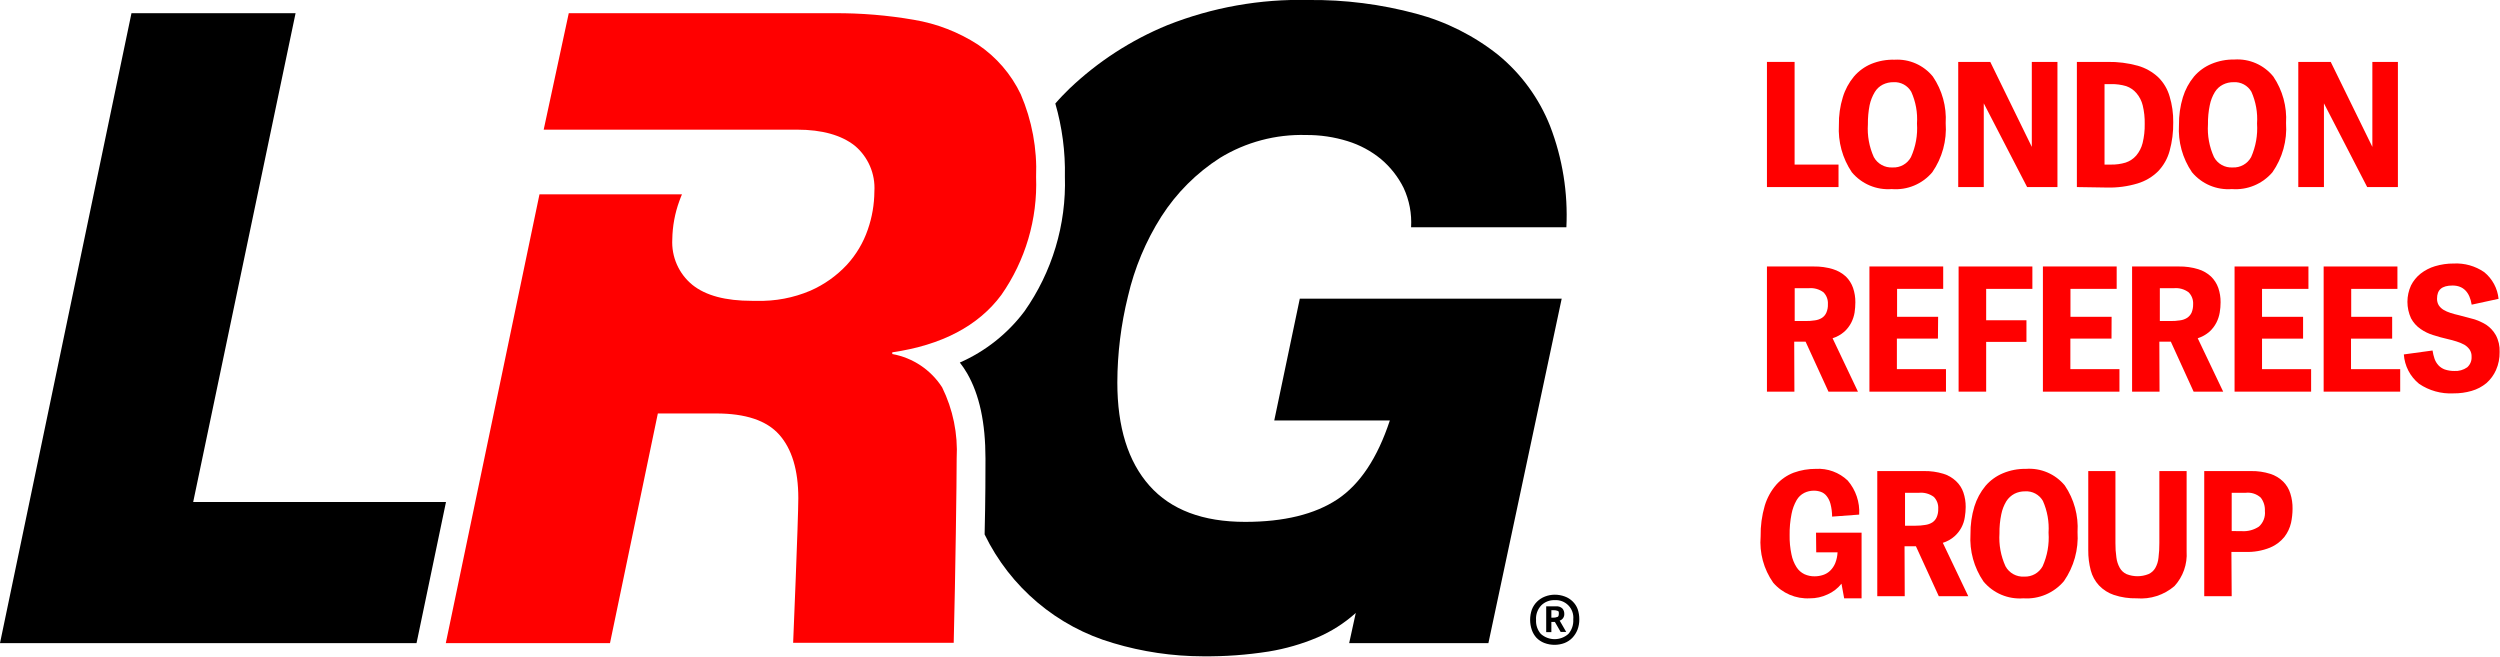
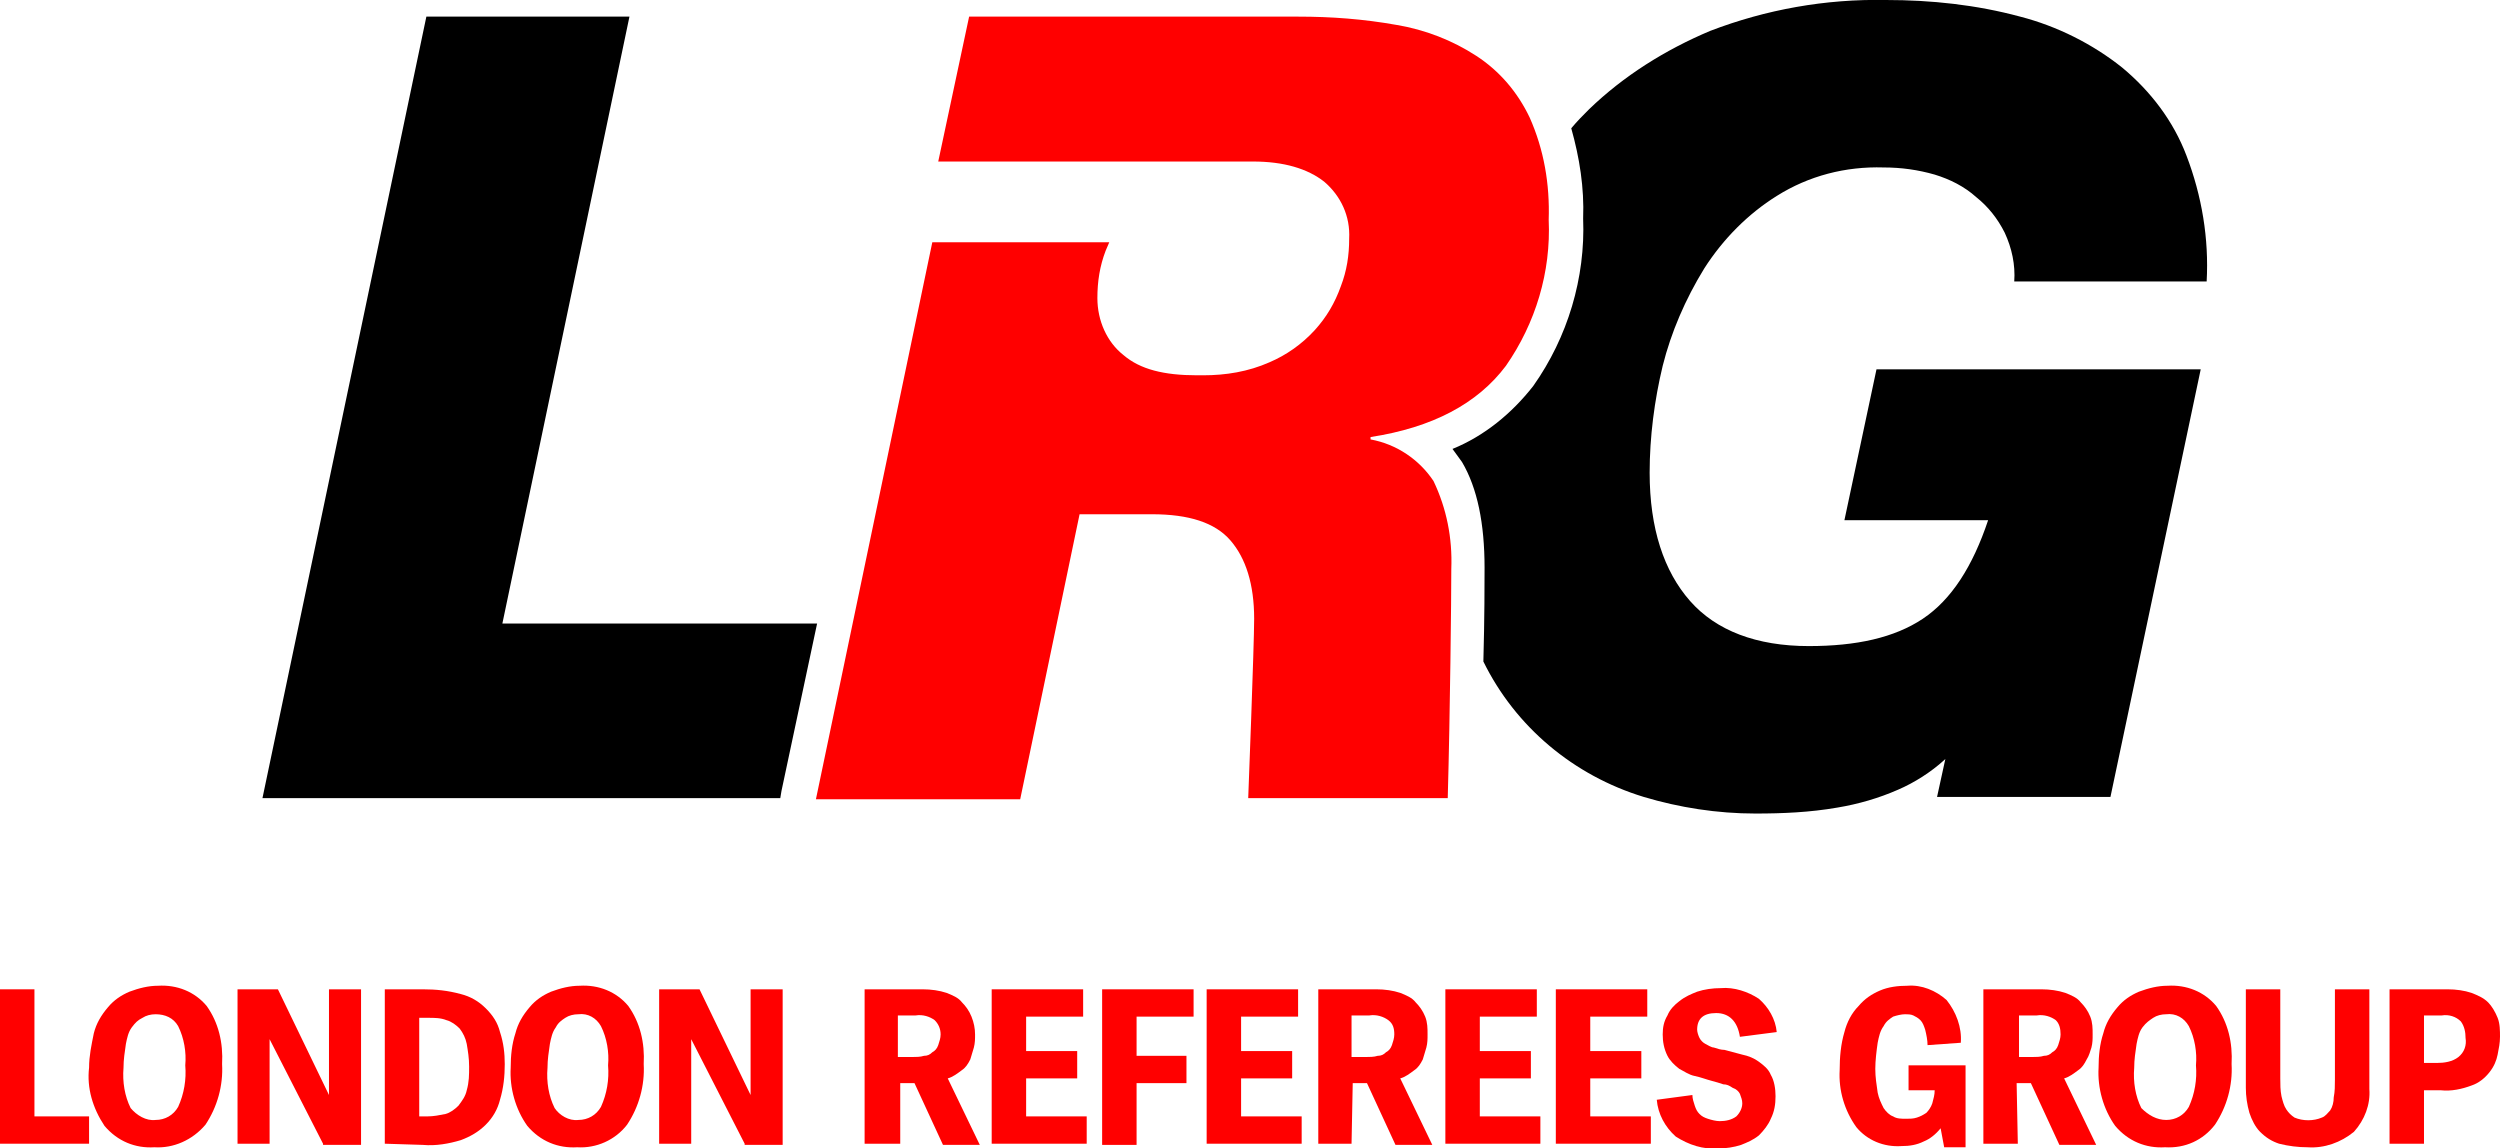
- <svg xmlns="http://www.w3.org/2000/svg" viewBox="0 0 261.27 68.59">
-   <defs>
-     <style>.cls-1{fill:red;}</style>
-   </defs>
-   <g id="Layer_2" data-name="Layer 2">
-     <g id="Layer_1-2" data-name="Layer 1">
-       <path d="M165.05,64.72a2.94,2.94,0,0,1-.19,1.09,2.61,2.61,0,0,1-.53.84,2.32,2.32,0,0,1-.82.55,3,3,0,0,1-1,.19,3,3,0,0,1-1.13-.2,2.3,2.3,0,0,1-.81-.54,2.35,2.35,0,0,1-.48-.81,3.25,3.25,0,0,1,0-2.13,2.32,2.32,0,0,1,.55-.84,2.41,2.41,0,0,1,.83-.53,2.83,2.83,0,0,1,1-.19,3,3,0,0,1,1.07.19,2.25,2.25,0,0,1,.82.52,2.17,2.17,0,0,1,.52.8A3.23,3.23,0,0,1,165.05,64.72Zm-.63,0a1.83,1.83,0,0,0-1.95-2,1.89,1.89,0,0,0-1.39.54,2,2,0,0,0-.55,1.53,2.05,2.05,0,0,0,.5,1.46,2.17,2.17,0,0,0,2.88,0A2.1,2.1,0,0,0,164.42,64.76Zm-.74,1.32h-.58L162.5,65h-.37v1.06h-.54V63.37h1a.84.84,0,0,1,.71.24.83.83,0,0,1,.18.53.7.7,0,0,1-.48.72Zm-1.36-1.49a1,1,0,0,0,.42-.07c.12,0,.17-.16.17-.35s0-.25-.13-.29a1,1,0,0,0-.38-.07h-.27v.78Z" />
-       <path class="cls-1" d="M106.68,9.86a13,13,0,0,0-4.48-5.2,17.72,17.72,0,0,0-6.69-2.59,47.06,47.06,0,0,0-8.34-.69H59.44L56.82,13.55H83.31c2.62,0,4.62.58,6,1.66A5.76,5.76,0,0,1,91.38,20a12.31,12.31,0,0,1-.69,4,10.46,10.46,0,0,1-2.18,3.67,11.6,11.6,0,0,1-3.82,2.71,13.39,13.39,0,0,1-5.6,1.06h-.5c-2.76,0-4.84-.55-6.23-1.67A5.74,5.74,0,0,1,70.26,25,12.22,12.22,0,0,1,71,21c.08-.24.18-.46.27-.69H56.38l-9.79,46.9H63.75l5-24h6.09c3.08,0,5.27.73,6.59,2.21s2,3.69,2,6.64c0,2.21-.54,15.12-.54,15.12H99.67c.18-7.21.31-16.88.31-19.27a15,15,0,0,0-1.52-7.43A7.85,7.85,0,0,0,93.25,37v-.18c5.16-.75,9-2.76,11.4-6a20.21,20.21,0,0,0,3.63-12.31A19.94,19.94,0,0,0,106.68,9.86Z" />
-       <polygon points="43.66 66.6 46.61 52.46 20.19 52.46 30.89 1.38 13.74 1.38 0 67.21 43.53 67.21 43.66 66.6" />
-       <path d="M121.37,22.63a20.25,20.25,0,0,1,6.13-6.13,16.34,16.34,0,0,1,9-2.39,14.22,14.22,0,0,1,4.33.64,10.22,10.22,0,0,1,3.51,1.89,9.41,9.41,0,0,1,2.35,3,8.55,8.55,0,0,1,.78,4.11h16.23A25.92,25.92,0,0,0,162,13.18a18.38,18.38,0,0,0-5.4-7.42A23.48,23.48,0,0,0,148,1.43,41.52,41.52,0,0,0,136.76,0,37.5,37.5,0,0,0,122,2.63a33,33,0,0,0-10.24,6.64c-.51.5-1,1-1.47,1.55a25.56,25.56,0,0,1,1,7.62,23.23,23.23,0,0,1-4.23,14.1,17,17,0,0,1-6.75,5.35,9.58,9.58,0,0,1,.76,1.12c1.29,2.24,1.92,5.16,1.92,8.93,0,1.21,0,4.25-.09,7.91a21.66,21.66,0,0,0,13.45,11.36,32.85,32.85,0,0,0,9.36,1.38,41.47,41.47,0,0,0,6.87-.5,22.27,22.27,0,0,0,5.12-1.48,14.54,14.54,0,0,0,3.92-2.49l.07-.07L141,67.21h14.55l7.66-36H135.84l-2.67,12.73h12.08q-1.94,5.89-5.49,8.25c-2.36,1.56-5.58,2.35-9.63,2.35q-6.64,0-10-3.78t-3.36-10.79a37.94,37.94,0,0,1,1.11-9A26.82,26.82,0,0,1,121.37,22.63Z" />
-       <path class="cls-1" d="M187.55,17.2h4.59v2.35h-7.48V6.47h2.89Z" />
-       <path class="cls-1" d="M197.7,19.76A4.94,4.94,0,0,1,193.53,18a8,8,0,0,1-1.35-4.94,9.23,9.23,0,0,1,.41-2.9A6.16,6.16,0,0,1,193.75,8a4.85,4.85,0,0,1,1.81-1.32A6,6,0,0,1,198,6.24,4.79,4.79,0,0,1,202,8a7.83,7.83,0,0,1,1.34,4.87A8,8,0,0,1,201.94,18,5,5,0,0,1,197.7,19.76Zm.09-2.26a2.06,2.06,0,0,0,1.92-1.08,7.28,7.28,0,0,0,.63-3.51,6.9,6.9,0,0,0-.6-3.32,2,2,0,0,0-1.86-1,2.44,2.44,0,0,0-1.11.25,2.08,2.08,0,0,0-.84.78,4.45,4.45,0,0,0-.54,1.37,9.76,9.76,0,0,0-.18,2,7.17,7.17,0,0,0,.62,3.43A2.1,2.1,0,0,0,197.79,17.5Z" />
-       <path class="cls-1" d="M211.85,19.55l-4.53-8.75v8.75h-2.67V6.47H208l4.34,8.88V6.47h2.68V19.55Z" />
-       <path class="cls-1" d="M217.05,19.55V6.47h3.21a11.15,11.15,0,0,1,3.16.4,5.25,5.25,0,0,1,2.13,1.2,4.58,4.58,0,0,1,1.19,2,8.87,8.87,0,0,1,.38,2.71,10.63,10.63,0,0,1-.38,3,5,5,0,0,1-1.2,2.12,5.18,5.18,0,0,1-2.14,1.27,10.15,10.15,0,0,1-3.18.43Zm3.58-2.35a5,5,0,0,0,1.52-.21,2.51,2.51,0,0,0,1.1-.73,3.25,3.25,0,0,0,.67-1.31,7.82,7.82,0,0,0,.22-2,7.61,7.61,0,0,0-.21-1.94,3.12,3.12,0,0,0-.64-1.26A2.45,2.45,0,0,0,222.2,9a5.19,5.19,0,0,0-1.57-.21h-.69V17.2Z" />
-       <path class="cls-1" d="M233.25,19.76A4.93,4.93,0,0,1,229.08,18a7.89,7.89,0,0,1-1.36-4.94,9.53,9.53,0,0,1,.41-2.9A6.32,6.32,0,0,1,229.29,8a4.88,4.88,0,0,1,1.82-1.32,5.94,5.94,0,0,1,2.4-.46A4.82,4.82,0,0,1,237.58,8a7.83,7.83,0,0,1,1.33,4.87A8,8,0,0,1,237.49,18,5.06,5.06,0,0,1,233.25,19.76Zm.08-2.26a2.08,2.08,0,0,0,1.93-1.08,7.42,7.42,0,0,0,.62-3.51,7,7,0,0,0-.59-3.32,2,2,0,0,0-1.87-1,2.37,2.37,0,0,0-1.1.25,2.1,2.1,0,0,0-.85.78,4.21,4.21,0,0,0-.53,1.37,9.06,9.06,0,0,0-.19,2,7.16,7.16,0,0,0,.63,3.43A2.07,2.07,0,0,0,233.33,17.5Z" />
-       <path class="cls-1" d="M247.39,19.55l-4.52-8.75v8.75h-2.68V6.47h3.39l4.35,8.88V6.47h2.67V19.55Z" />
-       <path class="cls-1" d="M187.53,40.93h-2.87V27.85h4.9a6.52,6.52,0,0,1,2,.28,3.55,3.55,0,0,1,1.35.77,3.09,3.09,0,0,1,.75,1.19,4.54,4.54,0,0,1,.24,1.5,7.82,7.82,0,0,1-.08,1.07,3.67,3.67,0,0,1-.35,1.06,3.33,3.33,0,0,1-.72.94,3.44,3.44,0,0,1-1.23.69l2.65,5.58h-3.08l-2.39-5.22h-1.19Zm1.14-7.38a5.82,5.82,0,0,0,1-.07,1.8,1.8,0,0,0,.74-.26,1.24,1.24,0,0,0,.46-.55,2,2,0,0,0,.16-.88,1.62,1.62,0,0,0-.46-1.24,2.24,2.24,0,0,0-1.55-.43h-1.46v3.43Z" />
-       <path class="cls-1" d="M202.53,35.39h-4.29v3.19h5.13v2.35h-8V27.85h7.71v2.34h-4.82v2.92h4.29Z" />
-       <path class="cls-1" d="M211.78,35.73h-4.21v5.2h-2.88V27.85h7.71v2.34h-4.83v3.28h4.21Z" />
-       <path class="cls-1" d="M220.67,35.39h-4.3v3.19h5.13v2.35h-8V27.85h7.71v2.34h-4.83v2.92h4.3Z" />
-       <path class="cls-1" d="M225.69,40.93h-2.87V27.85h4.9a6.52,6.52,0,0,1,2,.28,3.4,3.4,0,0,1,1.35.77,3.11,3.11,0,0,1,.76,1.19,4.54,4.54,0,0,1,.24,1.5,6.53,6.53,0,0,1-.09,1.07,3.67,3.67,0,0,1-.35,1.06,3.33,3.33,0,0,1-.72.94,3.44,3.44,0,0,1-1.23.69l2.66,5.58h-3.09l-2.38-5.22h-1.2Zm1.14-7.38a5.74,5.74,0,0,0,1-.07,1.8,1.8,0,0,0,.74-.26,1.33,1.33,0,0,0,.47-.55,2.2,2.2,0,0,0,.16-.88,1.63,1.63,0,0,0-.47-1.24,2.23,2.23,0,0,0-1.55-.43h-1.46v3.43Z" />
-       <path class="cls-1" d="M240.69,35.39H236.4v3.19h5.13v2.35h-8V27.85h7.72v2.34H236.4v2.92h4.29Z" />
-       <path class="cls-1" d="M250,35.39h-4.3v3.19h5.14v2.35h-8V27.85h7.71v2.34h-4.83v2.92H250Z" />
-       <path class="cls-1" d="M258.31,31.84c-.21-1.31-.88-2-2-2s-1.62.45-1.62,1.37a1.29,1.29,0,0,0,.17.68,1.6,1.6,0,0,0,.49.48,3.37,3.37,0,0,0,.74.33c.27.09.57.17.88.24l1.47.39a5.43,5.43,0,0,1,1.39.61,3.23,3.23,0,0,1,1,1.08,3.41,3.41,0,0,1,.4,1.77,4.46,4.46,0,0,1-.38,1.89,4,4,0,0,1-1,1.36,4.27,4.27,0,0,1-1.54.81,6.51,6.51,0,0,1-1.9.26,5.86,5.86,0,0,1-3.6-1,4.33,4.33,0,0,1-1.59-3.07l3-.41a5,5,0,0,0,.21.87,2,2,0,0,0,.4.67,1.74,1.74,0,0,0,.66.44,3,3,0,0,0,1,.16,2.11,2.11,0,0,0,1.35-.38,1.36,1.36,0,0,0,.46-1.1,1.27,1.27,0,0,0-.2-.75,1.8,1.8,0,0,0-.55-.51,4.29,4.29,0,0,0-.81-.34c-.31-.1-.64-.19-1-.27s-1-.25-1.45-.4a4.62,4.62,0,0,1-1.32-.64,3.15,3.15,0,0,1-1-1.12,4.11,4.11,0,0,1,0-3.43,3.69,3.69,0,0,1,1-1.23,4.59,4.59,0,0,1,1.51-.78,6.65,6.65,0,0,1,1.95-.28,5.16,5.16,0,0,1,3.19.9,4.12,4.12,0,0,1,1.5,2.79Z" />
-       <path class="cls-1" d="M189.79,55.67h4.76v6.86h-1.82L192.45,61A3.81,3.81,0,0,1,191,62.12a4.29,4.29,0,0,1-1.86.41,4.72,4.72,0,0,1-3.83-1.64A7.36,7.36,0,0,1,184,56.06a10.75,10.75,0,0,1,.43-3.21,6,6,0,0,1,1.2-2.19,4.67,4.67,0,0,1,1.82-1.26,6.67,6.67,0,0,1,2.31-.4,4.45,4.45,0,0,1,3.34,1.22,5,5,0,0,1,1.2,3.56l-2.83.21a5.32,5.32,0,0,0-.17-1.33,2.22,2.22,0,0,0-.41-.83,1.32,1.32,0,0,0-.6-.43,2.15,2.15,0,0,0-.73-.12,2.24,2.24,0,0,0-1,.23,1.92,1.92,0,0,0-.8.76,4.68,4.68,0,0,0-.53,1.44,10.52,10.52,0,0,0-.2,2.22,8.91,8.91,0,0,0,.19,2,3.86,3.86,0,0,0,.53,1.34,2,2,0,0,0,.83.74,2.5,2.5,0,0,0,1.07.22,2.83,2.83,0,0,0,.87-.14,1.91,1.91,0,0,0,.75-.45,2.38,2.38,0,0,0,.53-.79,3.57,3.57,0,0,0,.24-1.13h-2.23Z" />
-       <path class="cls-1" d="M199.06,62.31h-2.87V49.23h4.9a6.56,6.56,0,0,1,2,.28,3.32,3.32,0,0,1,1.34.78,2.9,2.9,0,0,1,.76,1.18,4.55,4.55,0,0,1,.24,1.51,6.5,6.5,0,0,1-.09,1.06,3.31,3.31,0,0,1-1.07,2,3.3,3.3,0,0,1-1.23.69l2.66,5.58h-3.08l-2.39-5.22h-1.19Zm1.14-7.37a5.77,5.77,0,0,0,1-.08,1.86,1.86,0,0,0,.74-.26,1.25,1.25,0,0,0,.46-.55,2,2,0,0,0,.16-.88,1.62,1.62,0,0,0-.46-1.24,2.24,2.24,0,0,0-1.55-.43h-1.46v3.44Z" />
-       <path class="cls-1" d="M211.46,62.53a4.93,4.93,0,0,1-4.17-1.76,7.89,7.89,0,0,1-1.36-4.94,9.58,9.58,0,0,1,.41-2.9,6.32,6.32,0,0,1,1.16-2.15,4.88,4.88,0,0,1,1.82-1.32,5.94,5.94,0,0,1,2.4-.46,4.81,4.81,0,0,1,4.07,1.74,7.83,7.83,0,0,1,1.33,4.87,8.08,8.08,0,0,1-1.42,5.12A5.09,5.09,0,0,1,211.46,62.53Zm.09-2.27a2.08,2.08,0,0,0,1.92-1.08,7.3,7.3,0,0,0,.62-3.51,7.07,7.07,0,0,0-.59-3.32,2,2,0,0,0-1.87-1,2.37,2.37,0,0,0-1.1.25,2.24,2.24,0,0,0-.85.78,4.21,4.21,0,0,0-.53,1.37,9.06,9.06,0,0,0-.19,2,7.16,7.16,0,0,0,.63,3.43A2.08,2.08,0,0,0,211.55,60.26Z" />
-       <path class="cls-1" d="M225.67,49.23h2.85v8.4a4.9,4.9,0,0,1-1.27,3.62,5.38,5.38,0,0,1-3.95,1.28,7.09,7.09,0,0,1-2.37-.35,3.85,3.85,0,0,1-1.57-1,3.7,3.7,0,0,1-.86-1.57,7.94,7.94,0,0,1-.26-2.1V49.23h2.84v7.52a9.62,9.62,0,0,0,.1,1.51,2.92,2.92,0,0,0,.35,1.08,1.56,1.56,0,0,0,.71.66,3.09,3.09,0,0,0,2.29,0,1.55,1.55,0,0,0,.71-.63,2.7,2.7,0,0,0,.34-1.08,11.4,11.4,0,0,0,.09-1.54Z" />
-       <path class="cls-1" d="M233.23,62.31h-2.87V49.23h4.9a6.32,6.32,0,0,1,2,.29,3.34,3.34,0,0,1,1.35.81,3,3,0,0,1,.75,1.25,5,5,0,0,1,.23,1.59,7.19,7.19,0,0,1-.16,1.48,3.84,3.84,0,0,1-.69,1.46,3.77,3.77,0,0,1-1.5,1.12,6.29,6.29,0,0,1-2.6.45h-1.44Zm1.07-6.8a2.88,2.88,0,0,0,1.78-.48,1.92,1.92,0,0,0,.62-1.63,2.1,2.1,0,0,0-.43-1.39,2,2,0,0,0-1.58-.51h-1.46v4Z" />
+ <svg xmlns="http://www.w3.org/2000/svg" version="1.1" id="Layer_1" x="0px" y="0px" viewBox="0 0 210.5 96.6" style="enable-background:new 0 0 210.5 96.6;" xml:space="preserve">
+   <style type="text/css">
+ 	.st0{fill:#FF0000;}
+ </style>
+   <g id="Layer_2_1_">
+     <g id="Layer_1-2">
+       <path class="st0" d="M128.8,9.9c-1-2.1-2.5-3.9-4.5-5.2c-2-1.3-4.3-2.2-6.7-2.6c-2.8-0.5-5.5-0.7-8.3-0.7H81.6L79,13.6h26.5    c2.6,0,4.6,0.6,6,1.7c1.4,1.2,2.2,2.9,2.1,4.8c0,1.4-0.2,2.7-0.7,4c-0.5,1.4-1.2,2.6-2.2,3.7c-1.1,1.2-2.4,2.1-3.8,2.7    c-1.8,0.8-3.7,1.1-5.6,1.1h-0.5c-2.8,0-4.8-0.5-6.2-1.7c-1.4-1.1-2.2-2.9-2.2-4.8c0-1.4,0.2-2.7,0.7-4c0.1-0.2,0.2-0.5,0.3-0.7    H78.5l-9.8,46.9h17.2l5-24H97c3.1,0,5.3,0.7,6.6,2.2s2,3.7,2,6.6c0,2.2-0.5,15.1-0.5,15.1h16.8c0.2-7.2,0.3-16.9,0.3-19.3    c0.1-2.6-0.4-5.1-1.5-7.4c-1.2-1.8-3.1-3.1-5.3-3.5v-0.2c5.2-0.8,9-2.8,11.4-6c2.5-3.6,3.8-7.9,3.6-12.3    C130.5,15.5,130,12.6,128.8,9.9z" />
+       <polygon points="65.8,66.6 68.8,52.5 42.3,52.5 53,1.4 35.9,1.4 22.1,67.2 65.7,67.2   " />
+       <path d="M143.5,22.6c1.6-2.5,3.7-4.6,6.1-6.1c2.7-1.7,5.8-2.5,9-2.4c1.5,0,2.9,0.2,4.3,0.6c1.3,0.4,2.5,1,3.5,1.9    c1,0.8,1.8,1.8,2.4,3c0.6,1.3,0.9,2.7,0.8,4.1h16.2c0.2-3.6-0.4-7.2-1.7-10.6c-1.1-2.9-3-5.4-5.4-7.4c-2.5-2-5.5-3.5-8.6-4.3    c-3.7-1-7.5-1.4-11.3-1.4c-5.1-0.1-10.1,0.8-14.8,2.6c-3.8,1.6-7.3,3.8-10.2,6.6c-0.5,0.5-1,1-1.5,1.6c0.7,2.5,1.1,5,1,7.6    c0.2,5-1.3,10-4.2,14.1c-1.8,2.3-4.1,4.2-6.8,5.3c0.3,0.4,0.5,0.7,0.8,1.1c1.3,2.2,1.9,5.2,1.9,8.9c0,1.2,0,4.3-0.1,7.9    c2.7,5.5,7.6,9.6,13.5,11.4c3,0.9,6.2,1.4,9.4,1.4c2.3,0,4.6-0.1,6.9-0.5c1.8-0.3,3.5-0.8,5.1-1.5c1.4-0.6,2.8-1.5,3.9-2.5    l0.1-0.1l-0.7,3.2h14.6l7.6-36H158l-2.7,12.7h12.1c-1.3,3.9-3.1,6.7-5.5,8.3c-2.4,1.6-5.6,2.3-9.6,2.3c-4.4,0-7.8-1.3-10-3.8    c-2.2-2.5-3.4-6.1-3.4-10.8c0-3,0.4-6.1,1.1-9C140.7,28,141.9,25.2,143.5,22.6z" />
+       <path class="st0" d="M2.9,94h4.6v2.3H0V83.3h2.9V94z" />
+       <path class="st0" d="M13,96.6c-1.6,0.1-3.1-0.5-4.2-1.8c-1-1.5-1.5-3.2-1.3-4.9c0-1,0.2-1.9,0.4-2.9c0.2-0.8,0.6-1.5,1.2-2.2    c0.5-0.6,1.1-1,1.8-1.3c0.8-0.3,1.6-0.5,2.4-0.5c1.6-0.1,3.1,0.5,4.1,1.7c1,1.4,1.4,3.1,1.3,4.9c0.1,1.8-0.4,3.6-1.4,5.1    C16.2,96,14.6,96.7,13,96.6z M13.1,94.3c0.8,0,1.5-0.4,1.9-1.1c0.5-1.1,0.7-2.3,0.6-3.5c0.1-1.1-0.1-2.3-0.6-3.3    c-0.4-0.7-1.1-1-1.9-1c-0.4,0-0.8,0.1-1.1,0.3c-0.4,0.2-0.6,0.4-0.9,0.8c-0.3,0.4-0.4,0.9-0.5,1.4c-0.1,0.7-0.2,1.3-0.2,2    c-0.1,1.2,0.1,2.4,0.6,3.4C11.5,93.9,12.3,94.4,13.1,94.3L13.1,94.3z" />
+       <path class="st0" d="M27.2,96.3l-4.5-8.8v8.8H20V83.3h3.4l4.3,8.9v-8.9h2.7v13.1H27.2z" />
+       <path class="st0" d="M32.4,96.3V83.3h3.2c1.1,0,2.1,0.1,3.2,0.4c0.8,0.2,1.5,0.6,2.1,1.2c0.6,0.6,1,1.2,1.2,2    c0.3,0.9,0.4,1.8,0.4,2.7c0,1-0.1,2-0.4,3c-0.2,0.8-0.6,1.5-1.2,2.1c-0.6,0.6-1.3,1-2.1,1.3c-1,0.3-2.1,0.5-3.2,0.4L32.4,96.3z     M36,94c0.5,0,1-0.1,1.5-0.2c0.4-0.1,0.8-0.4,1.1-0.7c0.3-0.4,0.6-0.8,0.7-1.3c0.2-0.7,0.2-1.3,0.2-2c0-0.7-0.1-1.3-0.2-1.9    c-0.1-0.5-0.3-0.9-0.6-1.3c-0.3-0.3-0.7-0.6-1.1-0.7c-0.5-0.2-1-0.2-1.6-0.2h-0.7V94H36z" />
+       <path class="st0" d="M48.6,96.6c-1.6,0.1-3.1-0.5-4.2-1.8c-1-1.4-1.5-3.2-1.4-4.9c0-1,0.1-2,0.4-2.9c0.2-0.8,0.6-1.5,1.2-2.2    c0.5-0.6,1.1-1,1.8-1.3c0.8-0.3,1.6-0.5,2.4-0.5c1.6-0.1,3.1,0.5,4.1,1.7c1,1.4,1.4,3.1,1.3,4.9c0.1,1.8-0.4,3.6-1.4,5.1    C51.8,96,50.2,96.7,48.6,96.6z M48.7,94.3c0.8,0,1.5-0.4,1.9-1.1c0.5-1.1,0.7-2.3,0.6-3.5c0.1-1.1-0.1-2.3-0.6-3.3    c-0.4-0.7-1.1-1.1-1.9-1c-0.4,0-0.8,0.1-1.1,0.3c-0.3,0.2-0.6,0.4-0.8,0.8c-0.3,0.4-0.4,0.9-0.5,1.4c-0.1,0.7-0.2,1.3-0.2,2    c-0.1,1.2,0.1,2.4,0.6,3.4C47.1,93.9,47.9,94.4,48.7,94.3z" />
+       <path class="st0" d="M62.7,96.3l-4.5-8.8v8.8h-2.7V83.3h3.4l4.3,8.9v-8.9h2.7v13.1H62.7z" />
+       <path class="st0" d="M75.7,96.3h-2.9V83.3h4.9c0.7,0,1.4,0.1,2,0.3c0.5,0.2,1,0.4,1.3,0.8c0.3,0.3,0.6,0.7,0.8,1.2    c0.2,0.5,0.3,1,0.3,1.5c0,0.4,0,0.7-0.1,1.1c-0.1,0.3-0.2,0.7-0.3,1c-0.2,0.4-0.4,0.7-0.7,0.9c-0.4,0.3-0.8,0.6-1.2,0.7l2.7,5.6    h-3.1l-2.4-5.2h-1.2V96.3z M76.8,89c0.3,0,0.7,0,1-0.1c0.3,0,0.5-0.1,0.7-0.3c0.2-0.1,0.4-0.3,0.5-0.6c0.1-0.3,0.2-0.6,0.2-0.9    c0-0.5-0.2-0.9-0.5-1.2c-0.4-0.3-1-0.5-1.6-0.4h-1.5V89H76.8z" />
+       <path class="st0" d="M90.7,90.8h-4.3V94h5.1v2.3h-8V83.3h7.7v2.3h-4.8v2.9h4.3V90.8z" />
+       <path class="st0" d="M99.9,91.2h-4.2v5.2h-2.9V83.3h7.7v2.3h-4.8v3.3h4.2V91.2z" />
+       <path class="st0" d="M108.8,90.8h-4.3V94h5.1v2.3h-8V83.3h7.7v2.3h-4.8v2.9h4.3L108.8,90.8z" />
+       <path class="st0" d="M113.8,96.3H111V83.3h4.9c0.7,0,1.4,0.1,2,0.3c0.5,0.2,1,0.4,1.3,0.8c0.3,0.3,0.6,0.7,0.8,1.2    c0.2,0.5,0.2,1,0.2,1.5c0,0.4,0,0.7-0.1,1.1c-0.1,0.3-0.2,0.7-0.3,1c-0.2,0.4-0.4,0.7-0.7,0.9c-0.4,0.3-0.8,0.6-1.2,0.7l2.7,5.6    h-3.1l-2.4-5.2h-1.2L113.8,96.3z M115,89c0.3,0,0.7,0,1-0.1c0.3,0,0.5-0.1,0.7-0.3c0.2-0.1,0.4-0.3,0.5-0.6    c0.1-0.3,0.2-0.6,0.2-0.9c0-0.5-0.1-0.9-0.5-1.2c-0.4-0.3-1-0.5-1.6-0.4h-1.5V89H115z" />
+       <path class="st0" d="M128.9,90.8h-4.3V94h5.1v2.3h-8V83.3h7.7v2.3h-4.8v2.9h4.3L128.9,90.8z" />
+       <path class="st0" d="M138.2,90.8h-4.3V94h5.1v2.3h-8V83.3h7.7v2.3h-4.8v2.9h4.3L138.2,90.8z" />
+       <path class="st0" d="M146.5,87.3c-0.2-1.3-0.9-2-2-2s-1.6,0.5-1.6,1.4c0,0.2,0.1,0.5,0.2,0.7c0.1,0.2,0.3,0.4,0.5,0.5    c0.2,0.1,0.5,0.3,0.7,0.3c0.3,0.1,0.6,0.2,0.9,0.2l1.5,0.4c0.5,0.1,1,0.3,1.4,0.6c0.4,0.3,0.8,0.6,1,1.1c0.3,0.5,0.4,1.2,0.4,1.8    c0,0.7-0.1,1.3-0.4,1.9c-0.2,0.5-0.6,1-1,1.4c-0.5,0.4-1,0.6-1.5,0.8c-0.6,0.2-1.3,0.3-1.9,0.3c-1.3,0.1-2.5-0.3-3.6-1    c-0.9-0.8-1.5-1.9-1.6-3.1l3-0.4c0,0.3,0.1,0.6,0.2,0.9c0.1,0.3,0.2,0.5,0.4,0.7c0.2,0.2,0.4,0.3,0.7,0.4c0.3,0.1,0.7,0.2,1,0.2    c0.5,0,1-0.1,1.4-0.4c0.3-0.3,0.5-0.7,0.5-1.1c0-0.3-0.1-0.5-0.2-0.8c-0.1-0.2-0.3-0.4-0.6-0.5c-0.3-0.2-0.5-0.3-0.8-0.3    c-0.3-0.1-0.6-0.2-1-0.3s-0.9-0.3-1.4-0.4c-0.5-0.1-0.9-0.4-1.3-0.6c-0.4-0.3-0.8-0.7-1-1.1c-0.3-0.6-0.4-1.2-0.4-1.8    c0-0.6,0.1-1.1,0.4-1.6c0.2-0.5,0.6-0.9,1-1.2c0.5-0.4,1-0.6,1.5-0.8c0.6-0.2,1.3-0.3,2-0.3c1.1-0.1,2.3,0.3,3.2,0.9    c0.8,0.7,1.4,1.7,1.5,2.8L146.5,87.3z" />
+       <path class="st0" d="M160.7,89.7h4.8v6.9h-1.8l-0.3-1.6c-0.4,0.5-0.9,0.9-1.4,1.1c-0.6,0.3-1.2,0.4-1.9,0.4    c-1.5,0.1-2.9-0.5-3.8-1.6c-1-1.4-1.5-3.1-1.4-4.8c0-1.1,0.1-2.2,0.4-3.2c0.2-0.8,0.6-1.6,1.2-2.2c0.5-0.6,1.1-1,1.8-1.3    c0.7-0.3,1.5-0.4,2.3-0.4c1.2-0.1,2.4,0.4,3.3,1.2c0.8,1,1.3,2.3,1.2,3.6l-2.8,0.2c0-0.4-0.1-0.9-0.2-1.3    c-0.1-0.3-0.2-0.6-0.4-0.8c-0.2-0.2-0.4-0.3-0.6-0.4c-0.2-0.1-0.5-0.1-0.7-0.1c-0.3,0-0.7,0.1-1,0.2c-0.3,0.2-0.6,0.4-0.8,0.8    c-0.3,0.4-0.4,0.9-0.5,1.4c-0.1,0.7-0.2,1.5-0.2,2.2c0,0.7,0.1,1.3,0.2,2c0.1,0.5,0.3,0.9,0.5,1.3c0.2,0.3,0.5,0.6,0.8,0.7    c0.3,0.2,0.7,0.2,1.1,0.2c0.3,0,0.6,0,0.9-0.1c0.3-0.1,0.5-0.2,0.8-0.4c0.2-0.2,0.4-0.5,0.5-0.8c0.1-0.4,0.2-0.7,0.2-1.1h-2.2    L160.7,89.7z" />
+       <path class="st0" d="M169.9,96.3h-2.9V83.3h4.9c0.7,0,1.4,0.1,2,0.3c0.5,0.2,1,0.4,1.3,0.8c0.3,0.3,0.6,0.7,0.8,1.2    c0.2,0.5,0.2,1,0.2,1.5c0,0.4,0,0.7-0.1,1.1c-0.1,0.3-0.2,0.7-0.4,1c-0.2,0.4-0.4,0.7-0.7,0.9c-0.4,0.3-0.8,0.6-1.2,0.7l2.7,5.6    h-3.1l-2.4-5.2h-1.2L169.9,96.3z M171.1,89c0.3,0,0.7,0,1-0.1c0.3,0,0.5-0.1,0.7-0.3c0.2-0.1,0.4-0.3,0.5-0.6    c0.1-0.3,0.2-0.6,0.2-0.9c0-0.5-0.1-0.9-0.4-1.2c-0.4-0.3-1-0.5-1.6-0.4H170V89H171.1z" />
+       <path class="st0" d="M182.3,96.6c-1.6,0.1-3.1-0.5-4.2-1.8c-1-1.4-1.5-3.2-1.4-4.9c0-1,0.1-2,0.4-2.9c0.2-0.8,0.6-1.5,1.2-2.2    c0.5-0.6,1.1-1,1.8-1.3c0.8-0.3,1.6-0.5,2.4-0.5c1.6-0.1,3.1,0.5,4.1,1.7c1,1.4,1.4,3.1,1.3,4.9c0.1,1.8-0.4,3.6-1.4,5.1    C185.5,96,184,96.7,182.3,96.6z M182.4,94.3c0.8,0,1.5-0.4,1.9-1.1c0.5-1.1,0.7-2.3,0.6-3.5c0.1-1.1-0.1-2.3-0.6-3.3    c-0.4-0.7-1.1-1.1-1.9-1c-0.4,0-0.8,0.1-1.1,0.3c-0.3,0.2-0.6,0.4-0.9,0.8c-0.3,0.4-0.4,0.9-0.5,1.4c-0.1,0.7-0.2,1.3-0.2,2    c-0.1,1.2,0.1,2.4,0.6,3.4C180.9,93.9,181.6,94.3,182.4,94.3z" />
+       <path class="st0" d="M196.6,83.3h2.9v8.4c0.1,1.3-0.4,2.6-1.3,3.6c-1.1,0.9-2.5,1.4-3.9,1.3c-0.8,0-1.6-0.1-2.4-0.3    c-0.6-0.2-1.1-0.5-1.6-1c-0.4-0.4-0.7-1-0.9-1.6c-0.2-0.7-0.3-1.4-0.3-2.1v-8.3h2.9v7.5c0,0.5,0,1,0.1,1.5    c0.1,0.4,0.2,0.8,0.4,1.1c0.2,0.3,0.4,0.5,0.7,0.7c0.7,0.3,1.6,0.3,2.3,0c0.3-0.1,0.5-0.4,0.7-0.6c0.2-0.3,0.3-0.7,0.3-1.1    c0.1-0.5,0.1-1,0.1-1.5L196.6,83.3z" />
+       <path class="st0" d="M204.1,96.3h-2.9V83.3h4.9c0.7,0,1.4,0.1,2,0.3c0.5,0.2,1,0.4,1.4,0.8c0.3,0.3,0.6,0.8,0.8,1.3    c0.2,0.5,0.2,1.1,0.2,1.6c0,0.5-0.1,1-0.2,1.5c-0.1,0.5-0.3,1-0.7,1.5c-0.4,0.5-0.9,0.9-1.5,1.1c-0.8,0.3-1.7,0.5-2.6,0.4h-1.4    L204.1,96.3z M205.2,89.5c0.6,0,1.3-0.1,1.8-0.5c0.5-0.4,0.7-1,0.6-1.6c0-0.5-0.1-1-0.4-1.4c-0.4-0.4-1-0.6-1.6-0.5h-1.5v4    L205.2,89.5z" />
    </g>
  </g>
</svg>
